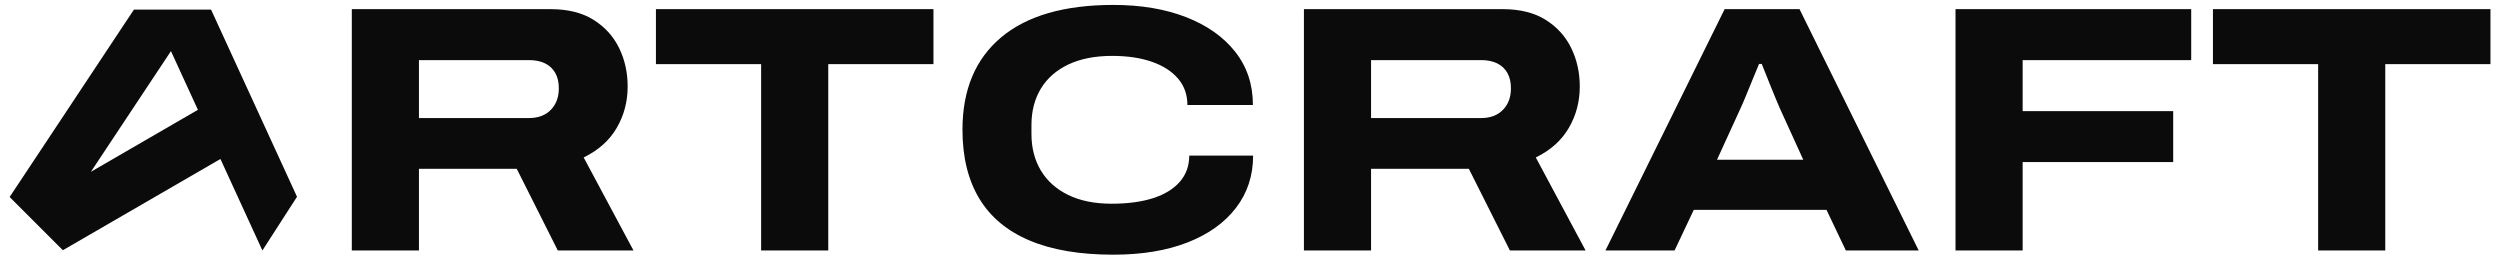
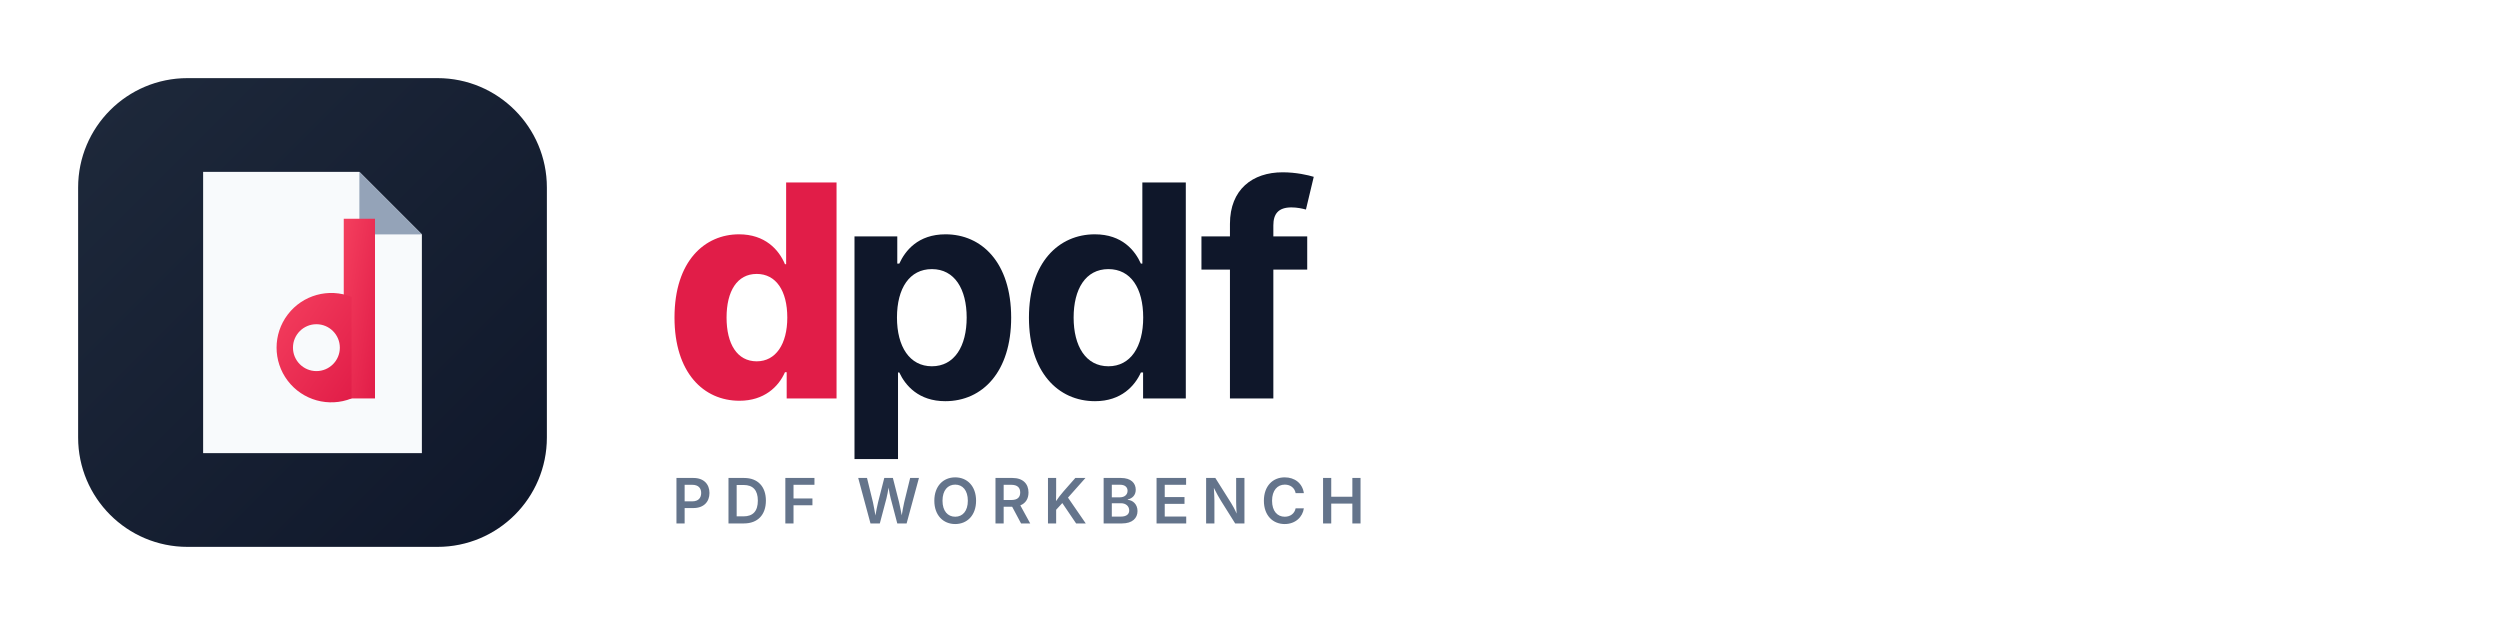
- <svg xmlns="http://www.w3.org/2000/svg" viewBox="-4 -4 1038.05 108" role="img" aria-label="ArtCraft">
-   <g fill="#0b0b0c">
-     <path transform="scale(1.02564)" d="M104.28,49.49L81.55,0h-31.23l-3.17,4.76L14.75,53.63,0,75.85l21.55,21.55,63.79-36.94,16.99,37.04,14.01-21.74-12.06-26.27ZM32.89,65.66l32.42-48.87,10.91,23.77-43.32,25.09Z" />
-     <path d="M142.078 100.0V-0.206H224.509Q235.392 -0.206 242.471 4.245Q249.55 8.696 253.084 15.976Q256.617 23.257 256.617 31.918Q256.617 41.292 252.086 49.09Q247.554 56.889 238.354 61.383L259.035 100.0H227.606L210.563 66.092H169.955V100.0ZM169.955 45.015H215.678Q221.385 45.015 224.711 41.609Q228.037 38.202 228.037 32.656Q228.037 28.91 226.554 26.283Q225.07 23.656 222.315 22.306Q219.56 20.956 215.678 20.956H169.955Z M312.033 100.0V22.639H268.355V-0.206H383.588V22.639H339.91V100.0Z M458.272 101.749Q437.407 101.749 423.464 95.845Q409.52 89.942 402.579 78.383Q395.637 66.824 395.637 49.854Q395.637 25.013 411.681 11.529Q427.726 -1.955 458.306 -1.955Q475.457 -1.955 488.508 3.126Q501.56 8.208 508.896 17.516Q516.232 26.825 516.232 39.593H489.033Q489.033 33.147 485.116 28.595Q481.199 24.043 474.205 21.625Q467.211 19.207 457.809 19.207Q447.11 19.207 439.606 22.774Q432.102 26.34 428.19 32.796Q424.278 39.251 424.278 47.959V51.603Q424.278 60.277 428.19 66.805Q432.102 73.333 439.559 76.96Q447.015 80.587 457.593 80.587Q467.614 80.587 474.801 78.272Q481.988 75.957 485.893 71.465Q489.797 66.973 489.797 60.613H516.318Q516.318 73.029 509.205 82.308Q502.092 91.586 489.083 96.668Q476.075 101.749 458.272 101.749Z M537.414 100.0V-0.206H619.845Q630.727 -0.206 637.806 4.245Q644.886 8.696 648.419 15.976Q651.953 23.257 651.953 31.918Q651.953 41.292 647.421 49.09Q642.889 56.889 633.69 61.383L654.37 100.0H622.941L605.898 66.092H565.291V100.0ZM565.291 45.015H611.013Q616.72 45.015 620.046 41.609Q623.372 38.202 623.372 32.656Q623.372 28.91 621.889 26.283Q620.406 23.656 617.65 22.306Q614.895 20.956 611.013 20.956H565.291Z M662.616 100.0 712.1 -0.206H743.193L792.677 100.0H762.433L754.402 83.141H699.287L691.317 100.0ZM708.937 62.321H744.753L735.018 40.962Q734.409 39.539 733.295 36.887Q732.181 34.234 731.007 31.285Q729.833 28.337 728.86 25.901Q727.887 23.466 727.501 22.538H726.395Q725.264 25.272 723.798 28.822Q722.332 32.371 720.982 35.689Q719.632 39.007 718.672 41.048Z M807.967 100.0V-0.206H905.831V20.956H835.845V42.144H898.353V63.306H835.845V100.0Z M958.535 100.0V22.639H914.857V-0.206H1030.09V22.639H986.412V100.0Z" />
+ <svg xmlns="http://www.w3.org/2000/svg" viewBox="0 0 640 160" width="100%" height="100%">
+   <defs>
+     <linearGradient id="markAccent" x1="0%" y1="0%" x2="100%" y2="100%">
+       <stop offset="0%" stop-color="#F43F5E" />
+       <stop offset="100%" stop-color="#E11D48" />
+     </linearGradient>
+     <linearGradient id="markDark" x1="0%" y1="0%" x2="100%" y2="100%">
+       <stop offset="0%" stop-color="#1E293B" />
+       <stop offset="100%" stop-color="#0F172A" />
+     </linearGradient>
+   </defs>
+   <g transform="translate(20, 20)">
+     <rect x="0" y="0" width="120" height="120" rx="28" fill="url(#markDark)" />
+     <path d="M 32 24 L 72 24 L 88 40 L 88 96 L 32 96 Z" fill="#F8FAFC" />
+     <path d="M 72 24 L 72 40 L 88 40 Z" fill="#94A3B8" />
+     <path d="M 68 36 L 76 36 L 76 82 L 68 82 Z" fill="url(#markAccent)" />
+     <path d="M 70 56 A 14 14 0 1 0 70 82 Z" fill="url(#markAccent)" />
+     <circle cx="61" cy="69" r="6" fill="#F8FAFC" />
+   </g>
+   <g transform="translate(170, 102)" font-family="system-ui, -apple-system, 'Inter', 'Segoe UI', Roboto, sans-serif">
+     <text x="0" y="0" font-size="76" font-weight="800" letter-spacing="-2" fill="#E11D48">d</text>
+     <text x="44" y="0" font-size="76" font-weight="700" letter-spacing="-1.5" fill="#0F172A">pdf</text>
+     <text x="2" y="32" font-size="16" font-weight="600" letter-spacing="3" fill="#64748B">PDF WORKBENCH</text>
  </g>
</svg>
